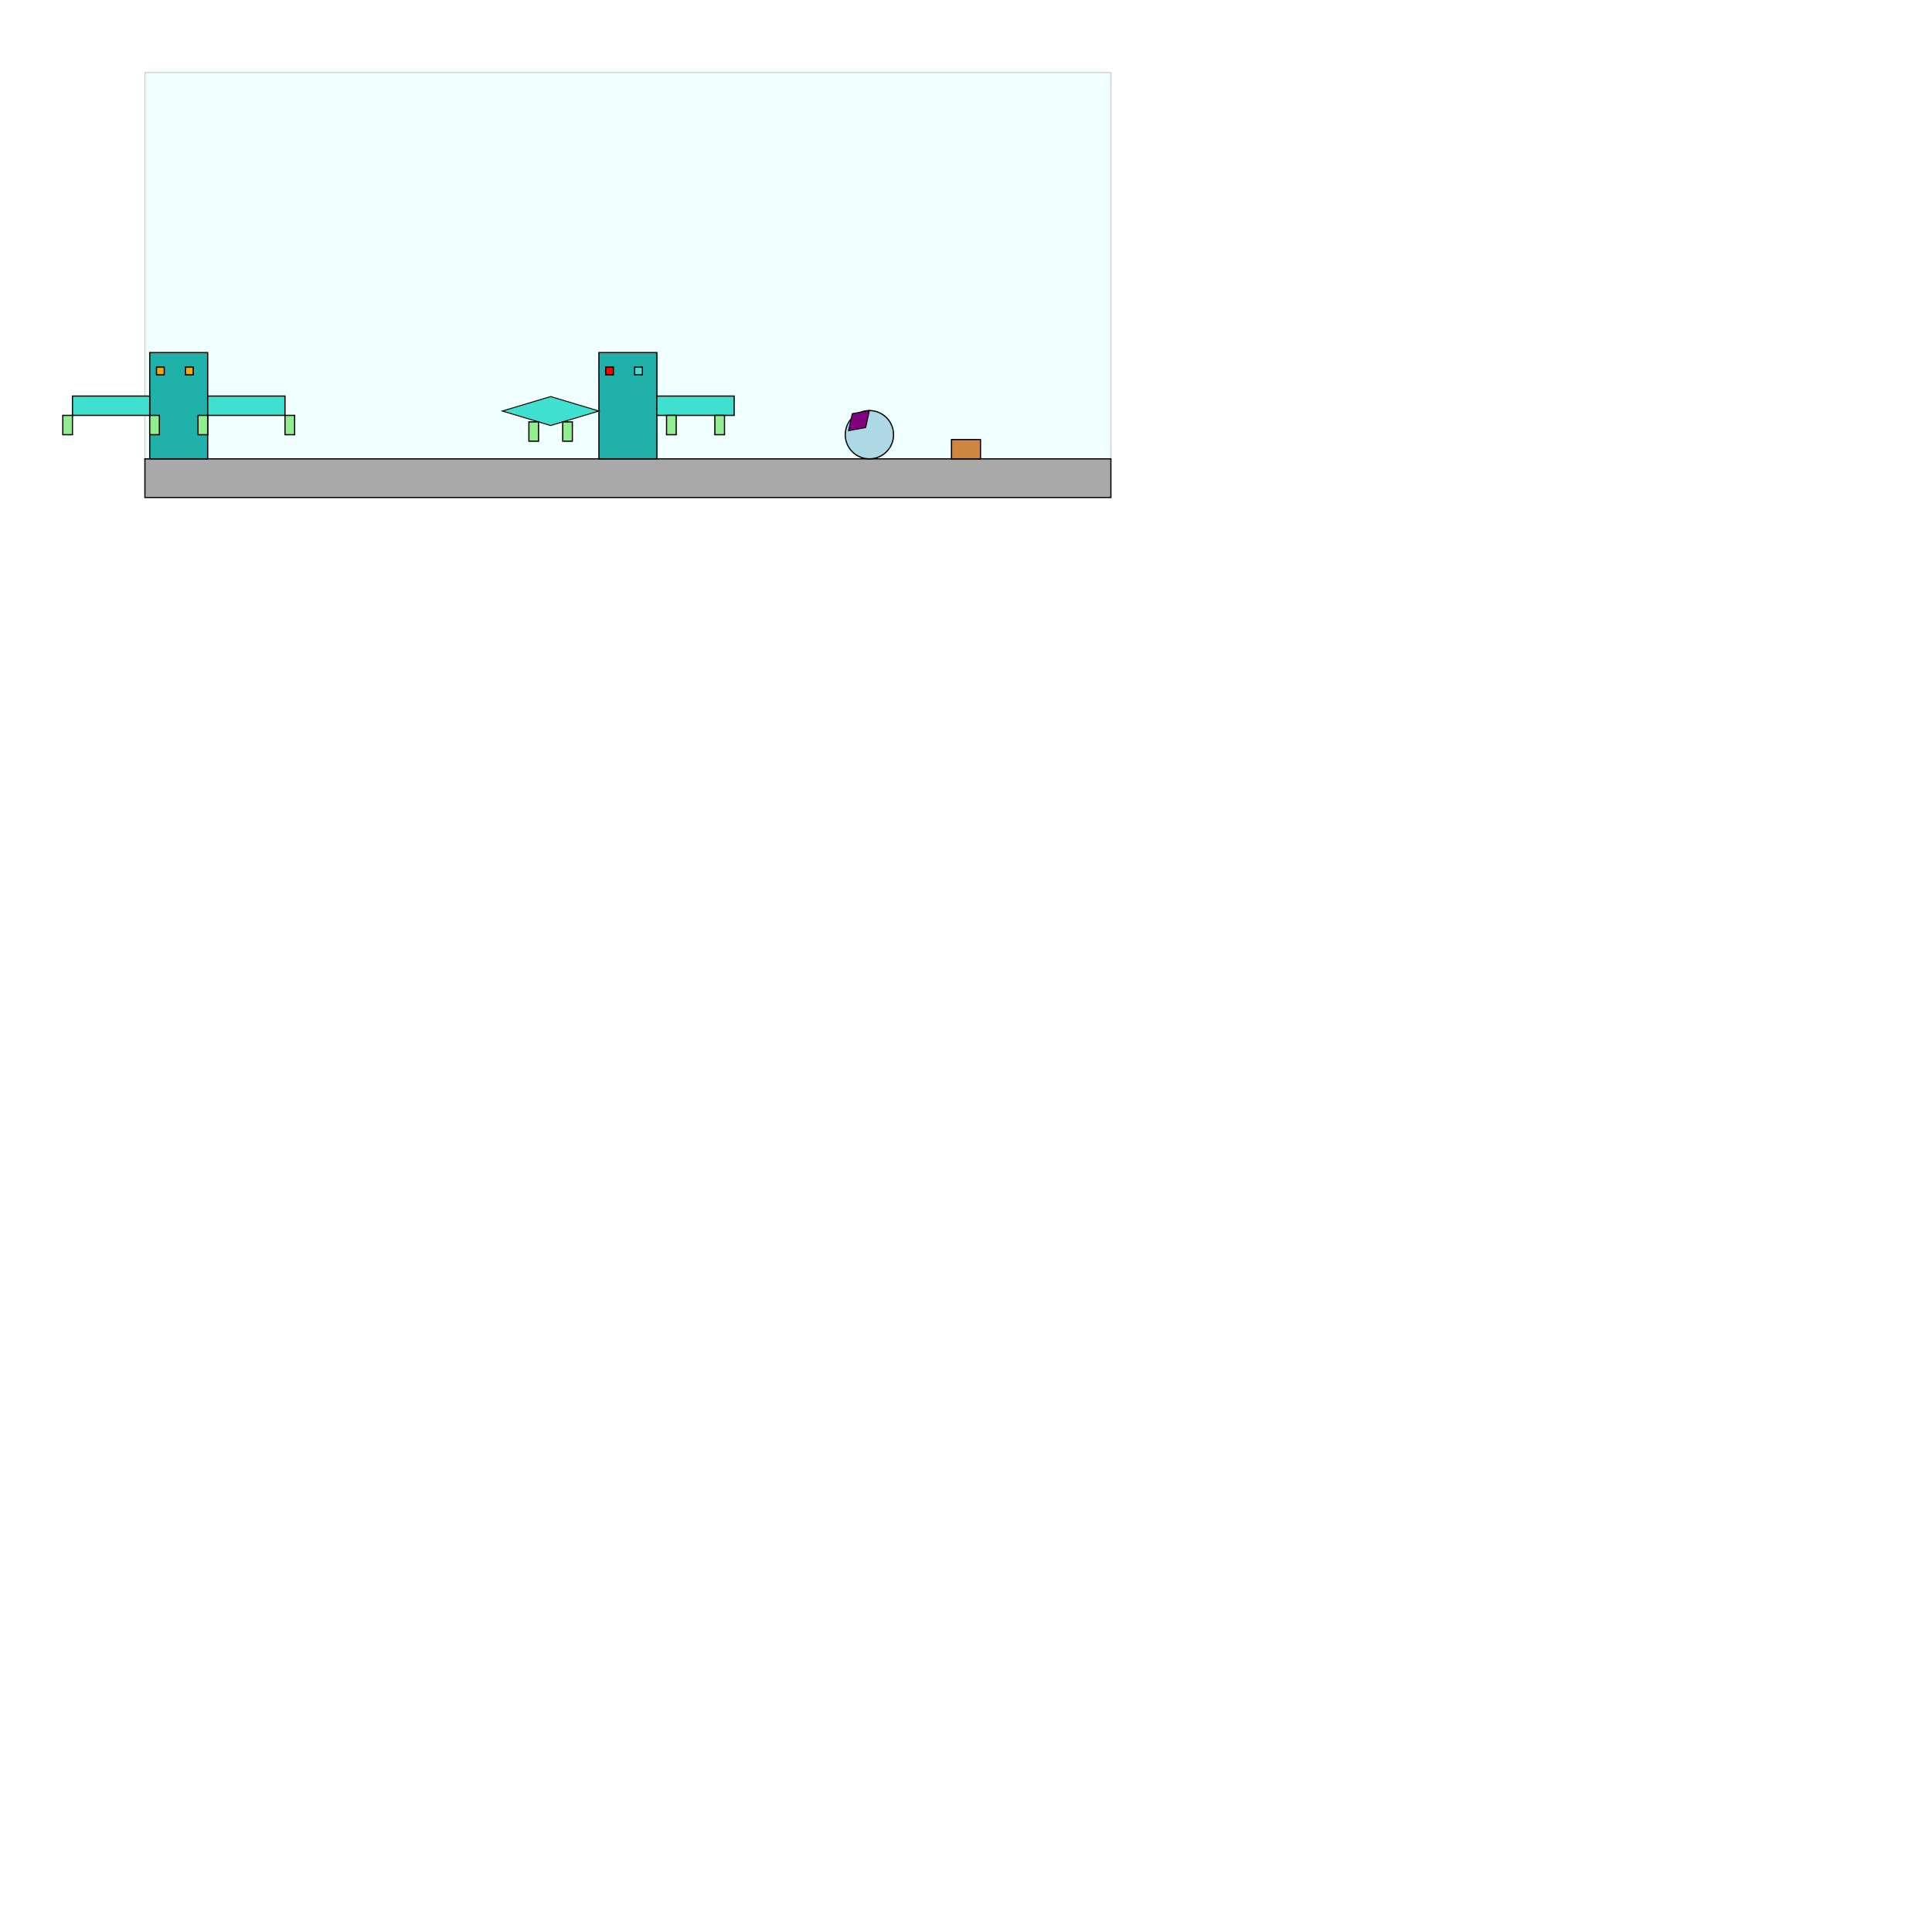
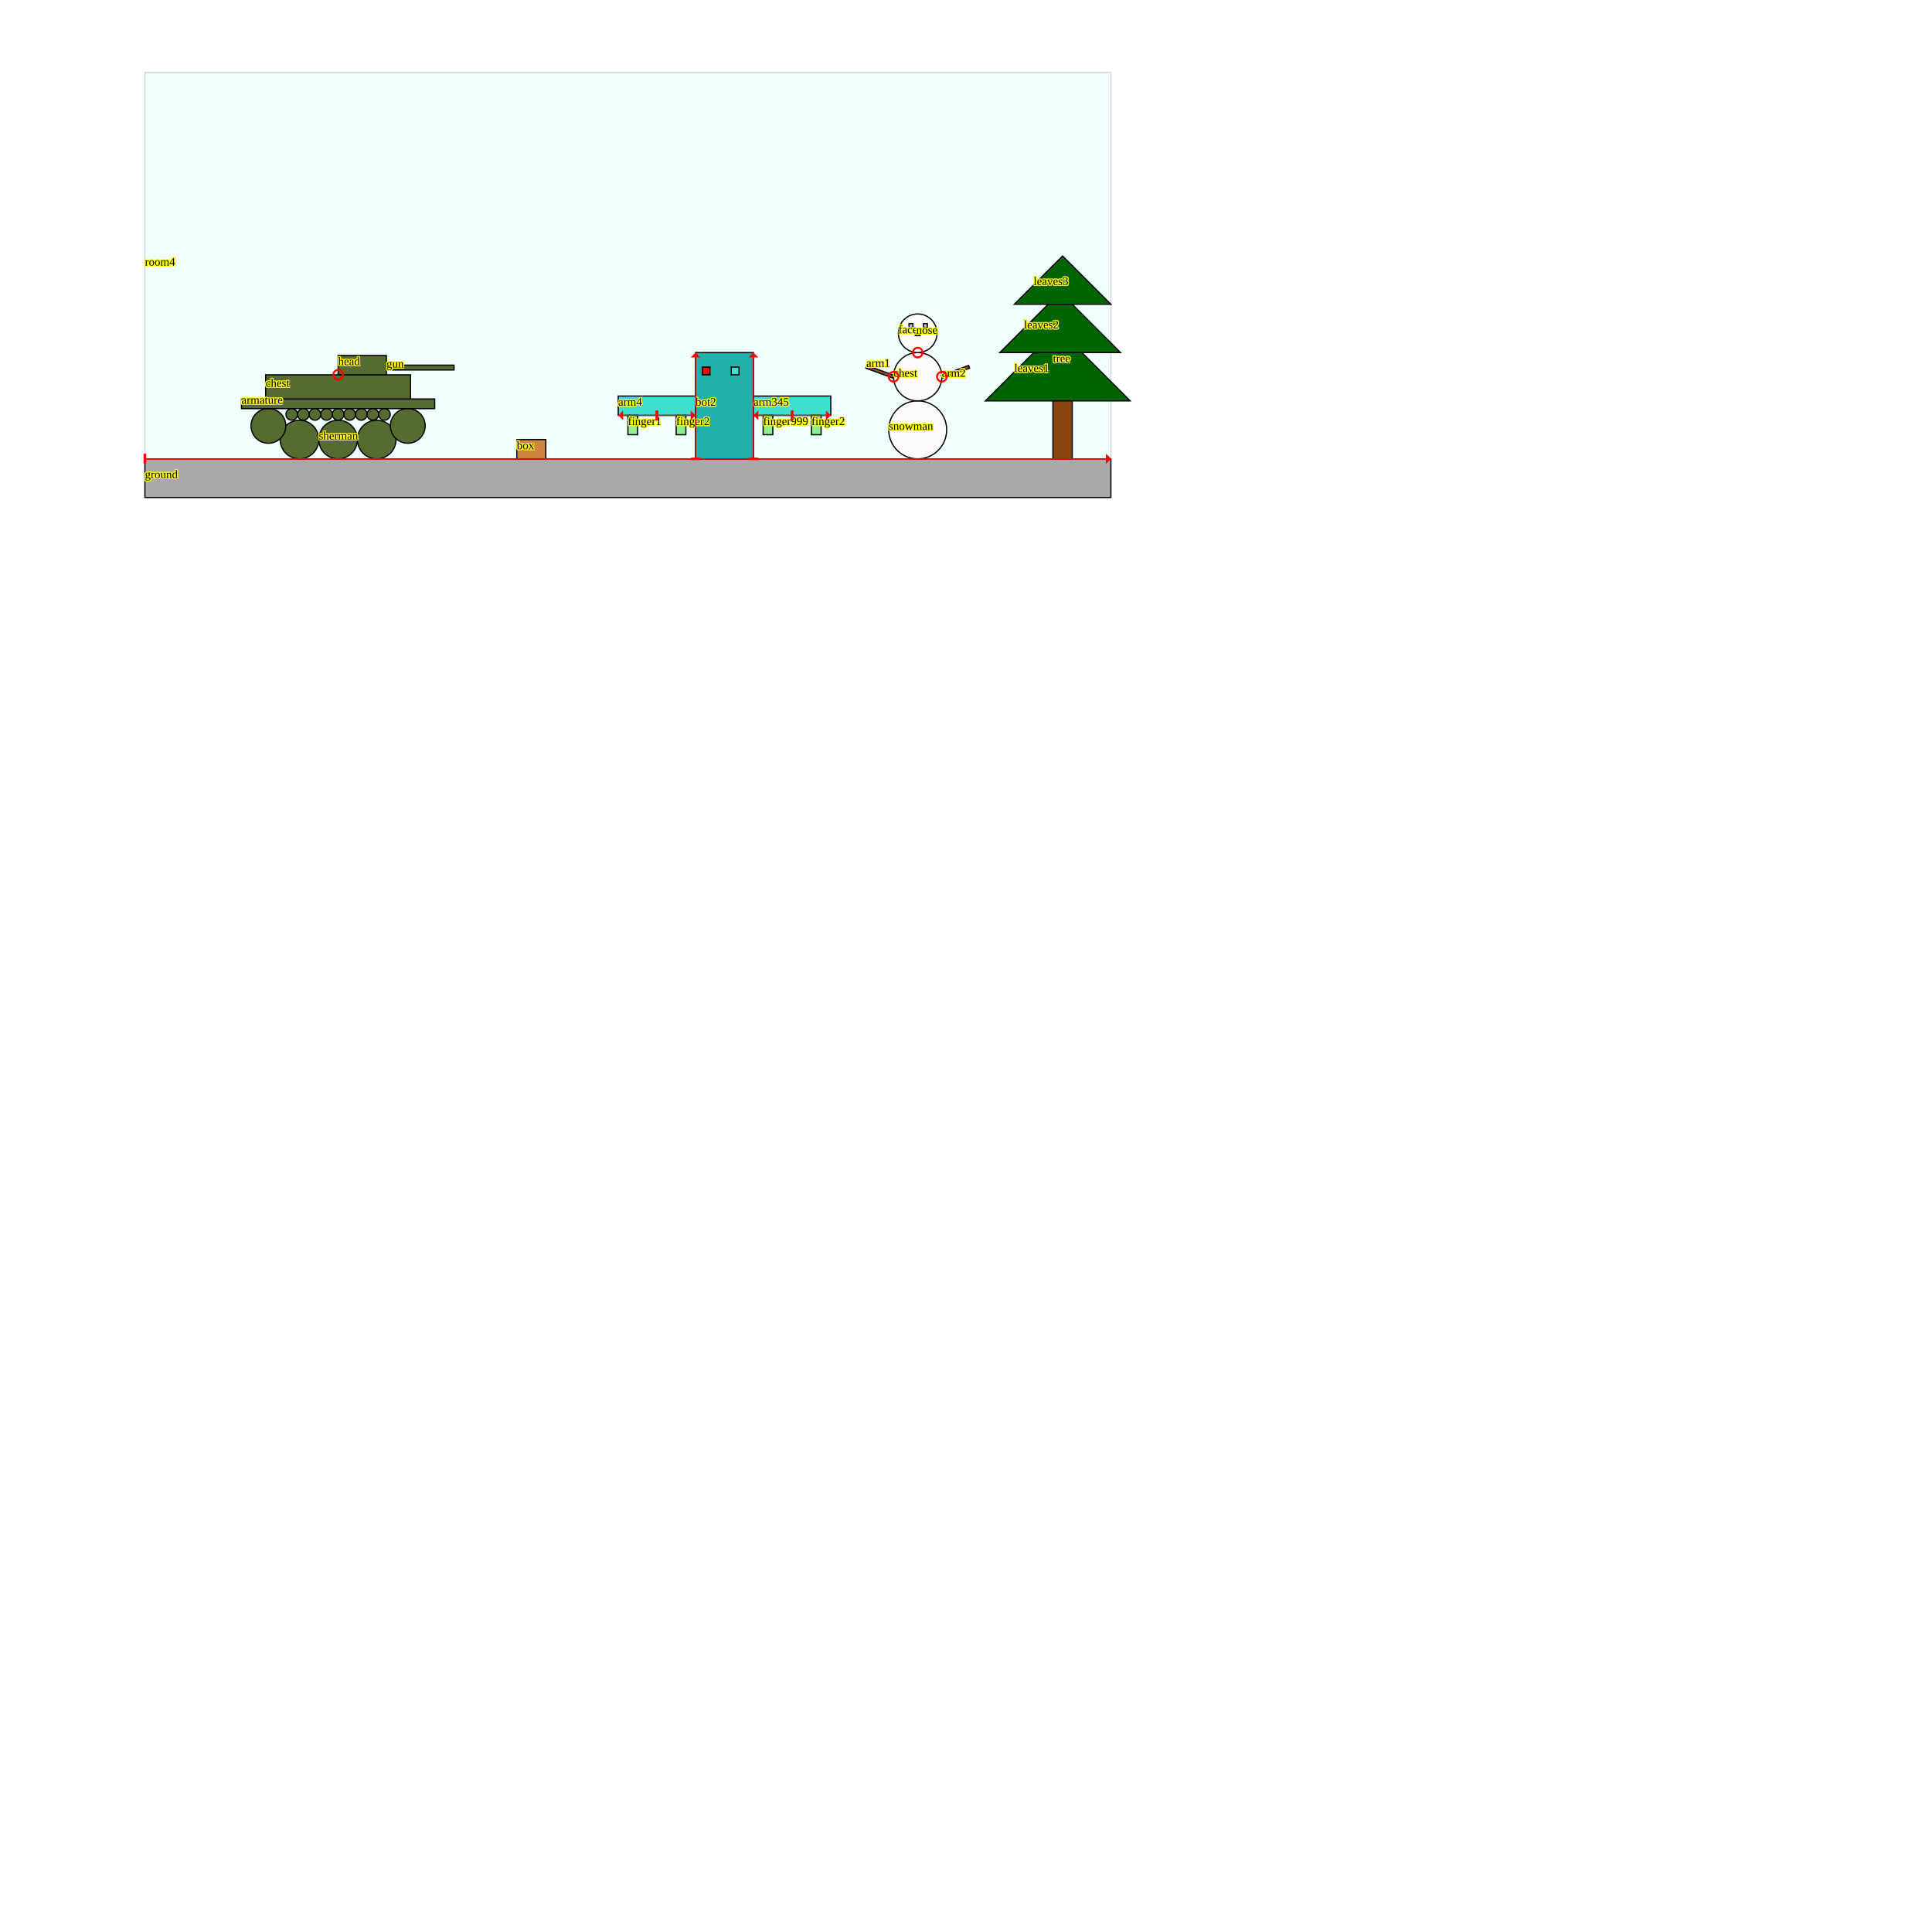
<svg xmlns="http://www.w3.org/2000/svg" version="1.1" width="2000" height="2000">
  <polygon points=" 150,75 1150,75 1150,475 150,475" style="fill:azure;stroke:lightgrey;stroke-width:1.25" />
  <polygon points=" 150,475 1150,475 1150,515 150,515" style="fill:darkgrey;stroke:black;stroke-width:1.25" />
-   <circle cx="900" cy="450" r="25" fill="lightblue" />
-   <circle cx="900" cy="450" r="25" fill="none" stroke="black" stroke-width="1.25" />
-   <polygon points=" 896.156,442.613 878.42,445.84 882.263,428.226 900,425" style="fill:purple;stroke:black;stroke-width:1" />
-   <polygon points=" 985,455 1015,455 1015,475 985,475" style="fill:peru;stroke:black;stroke-width:1.25" />
-   <polygon points=" 155,365 215,365 215,475 155,475" style="fill:lightseagreen;stroke:black;stroke-width:1.25" />
-   <polygon points=" 192,380 200,380 200,388 192,388" style="fill:orange;stroke:black;stroke-width:1.25" />
-   <polygon points=" 162,380 170,380 170,388 162,388" style="fill:orange;stroke:black;stroke-width:1.25" />
-   <polygon points=" 215,410 295,410 295,430 215,430" style="fill:turquoise;stroke:black;stroke-width:1.25" />
-   <polygon points=" 205,430 215,430 215,450 205,450" style="fill:lightgreen;stroke:black;stroke-width:1.25" />
-   <polygon points=" 295,430 305,430 305,450 295,450" style="fill:lightgreen;stroke:black;stroke-width:1.25" />
-   <polygon points=" 75,410 155,410 155,430 75,430" style="fill:turquoise;stroke:black;stroke-width:1.25" />
-   <polygon points=" 65,430 75,430 75,450 65,450" style="fill:lightgreen;stroke:black;stroke-width:1.25" />
-   <polygon points=" 155,430 165,430 165,450 155,450" style="fill:lightgreen;stroke:black;stroke-width:1.25" />
-   <polygon points=" 620,365 680,365 680,475 620,475" style="fill:lightseagreen;stroke:black;stroke-width:1.25" />
-   <polygon points=" 657,380 665,380 665,388 657,388" style="fill:turquoise;stroke:black;stroke-width:1.25" />
-   <polygon points=" 627,380 635,380 635,388 627,388" style="fill:red;stroke:black;stroke-width:1.25" />
-   <polygon points=" 680,410 760,410 760,430 680,430" style="fill:turquoise;stroke:black;stroke-width:1.25" />
-   <polygon points=" 690,430 700,430 700,450 690,450" style="fill:lightgreen;stroke:black;stroke-width:1.25" />
-   <polygon points=" 740,430 750,430 750,450 740,450" style="fill:lightgreen;stroke:black;stroke-width:1.25" />
-   <polygon points=" 520,425.5 570,410.5 620,425.5 570,440.5" style="fill:turquoise;stroke:black;stroke-width:1" />
-   <polygon points=" 547.5,436.75 557.5,436.75 557.5,456.75 547.5,456.75" style="fill:lightgreen;stroke:black;stroke-width:1.25" />
-   <polygon points=" 582.5,436.75 592.5,436.75 592.5,456.75 582.5,456.75" style="fill:lightgreen;stroke:black;stroke-width:1.25" />
+   <circle cx="950" cy="445" r="30" fill="snow" />
+   <circle cx="950" cy="445" r="30" fill="none" stroke="black" stroke-width="1.25" />
+   <circle cx="950" cy="390" r="25" fill="snow" />
+   <circle cx="950" cy="390" r="25" fill="none" stroke="black" stroke-width="1.25" />
+   <circle cx="950" cy="345" r="20" fill="snow" />
+   <circle cx="950" cy="345" r="20" fill="none" stroke="black" stroke-width="1.25" />
+   <polygon points=" 956,335 960,335 960,339 956,339" style="fill:lightsteelblue;stroke:black;stroke-width:1.25" />
+   <polygon points=" 941,335 945,335 945,339 941,339" style="fill:lightsteelblue;stroke:black;stroke-width:1.25" />
+   <polygon points=" 947.5,347.5 950,342.5 952.5,347.5" style="fill:orange;stroke:black;stroke-width:1.25" />
+   <polygon points=" 897.322,378.33 925.513,388.59 924.487,391.41 896.296,381.149" style="fill:sienna;stroke:black;stroke-width:1.25" />
+   <polygon points=" 974.487,388.59 1002.68,378.33 1003.7,381.149 975.513,391.41" style="fill:sienna;stroke:black;stroke-width:1.25" />
+   <polygon points=" 1090,275 1110,275 1110,475 1090,475" style="fill:saddlebrown;stroke:black;stroke-width:1.25" />
+   <polygon points=" 1020,415 1095,340 1170,415" style="fill:darkgreen;stroke:black;stroke-width:1.25" />
+   <polygon points=" 1035,365 1097.5,302.5 1160,365" style="fill:darkgreen;stroke:black;stroke-width:1.25" />
+   <polygon points=" 1050,315 1100,265 1150,315" style="fill:darkgreen;stroke:black;stroke-width:1.25" />
+   <circle cx="350" cy="455" r="20" fill="darkolivegreen" />
+   <circle cx="350" cy="455" r="20" fill="none" stroke="black" stroke-width="1.25" />
+   <circle cx="310" cy="455" r="20" fill="darkolivegreen" />
+   <circle cx="310" cy="455" r="20" fill="none" stroke="black" stroke-width="1.25" />
+   <circle cx="277.858" cy="440.858" r="18" fill="darkolivegreen" />
+   <circle cx="277.858" cy="440.858" r="18" fill="none" stroke="black" stroke-width="1.25" />
+   <circle cx="390" cy="455" r="20" fill="darkolivegreen" />
+   <circle cx="390" cy="455" r="20" fill="none" stroke="black" stroke-width="1.25" />
+   <circle cx="422.142" cy="440.858" r="18" fill="darkolivegreen" />
+   <circle cx="422.142" cy="440.858" r="18" fill="none" stroke="black" stroke-width="1.25" />
+   <circle cx="350" cy="429" r="6" fill="darkolivegreen" />
+   <circle cx="350" cy="429" r="6" fill="none" stroke="black" stroke-width="1.25" />
+   <polygon points=" 250,413 450,413 450,423 250,423" style="fill:darkolivegreen;stroke:black;stroke-width:1.25" />
+   <polygon points=" 275,388 425,388 425,413 275,413" style="fill:darkolivegreen;stroke:black;stroke-width:1.25" />
+   <polygon points=" 350,368 400,368 400,388 350,388" style="fill:darkolivegreen;stroke:black;stroke-width:1.25" />
+   <polygon points=" 400,378 470,378 470,383 400,383" style="fill:darkolivegreen;stroke:black;stroke-width:1.25" />
+   <circle cx="338" cy="429" r="6" fill="darkolivegreen" />
+   <circle cx="338" cy="429" r="6" fill="none" stroke="black" stroke-width="1.25" />
+   <circle cx="326" cy="429" r="6" fill="darkolivegreen" />
+   <circle cx="326" cy="429" r="6" fill="none" stroke="black" stroke-width="1.25" />
+   <circle cx="314" cy="429" r="6" fill="darkolivegreen" />
+   <circle cx="314" cy="429" r="6" fill="none" stroke="black" stroke-width="1.25" />
+   <circle cx="302" cy="429" r="6" fill="darkolivegreen" />
+   <circle cx="302" cy="429" r="6" fill="none" stroke="black" stroke-width="1.25" />
+   <circle cx="362" cy="429" r="6" fill="darkolivegreen" />
+   <circle cx="362" cy="429" r="6" fill="none" stroke="black" stroke-width="1.25" />
+   <circle cx="374" cy="429" r="6" fill="darkolivegreen" />
+   <circle cx="374" cy="429" r="6" fill="none" stroke="black" stroke-width="1.25" />
+   <circle cx="386" cy="429" r="6" fill="darkolivegreen" />
+   <circle cx="386" cy="429" r="6" fill="none" stroke="black" stroke-width="1.25" />
+   <circle cx="398" cy="429" r="6" fill="darkolivegreen" />
+   <circle cx="398" cy="429" r="6" fill="none" stroke="black" stroke-width="1.25" />
+   <polygon points=" 535,455 565,455 565,475 535,475" style="fill:peru;stroke:black;stroke-width:1.25" />
+   <polygon points=" 720,365 780,365 780,475 720,475" style="fill:lightseagreen;stroke:black;stroke-width:1.25" />
+   <polygon points=" 757,380 765,380 765,388 757,388" style="fill:turquoise;stroke:black;stroke-width:1.25" />
+   <polygon points=" 727,380 735,380 735,388 727,388" style="fill:red;stroke:black;stroke-width:1.25" />
+   <polygon points=" 780,410 860,410 860,430 780,430" style="fill:turquoise;stroke:black;stroke-width:1.25" />
+   <polygon points=" 790,430 800,430 800,450 790,450" style="fill:lightgreen;stroke:black;stroke-width:1.25" />
+   <polygon points=" 840,430 850,430 850,450 840,450" style="fill:lightgreen;stroke:black;stroke-width:1.25" />
+   <polygon points=" 640,410 720,410 720,430 640,430" style="fill:turquoise;stroke:black;stroke-width:1.25" />
+   <polygon points=" 650,430 660,430 660,450 650,450" style="fill:lightgreen;stroke:black;stroke-width:1.25" />
+   <polygon points=" 700,430 710,430 710,450 700,450" style="fill:lightgreen;stroke:black;stroke-width:1.25" />
+   <text x="149" y="274" fill="yellow">room4</text>
+   <text x="149" y="275" fill="yellow">room4</text>
+   <text x="149" y="276" fill="yellow">room4</text>
+   <text x="150" y="274" fill="yellow">room4</text>
+   <text x="150" y="276" fill="yellow">room4</text>
+   <text x="151" y="274" fill="yellow">room4</text>
+   <text x="151" y="275" fill="yellow">room4</text>
+   <text x="151" y="276" fill="yellow">room4</text>
+   <text x="150" y="275" fill="black">room4</text>
+   <text x="149" y="494" fill="yellow">ground</text>
+   <text x="149" y="495" fill="yellow">ground</text>
+   <text x="149" y="496" fill="yellow">ground</text>
+   <text x="150" y="494" fill="yellow">ground</text>
+   <text x="150" y="496" fill="yellow">ground</text>
+   <text x="151" y="494" fill="yellow">ground</text>
+   <text x="151" y="495" fill="yellow">ground</text>
+   <text x="151" y="496" fill="yellow">ground</text>
+   <text x="150" y="495" fill="black">ground</text>
+   <text x="919" y="444" fill="yellow">snowman</text>
+   <text x="919" y="445" fill="yellow">snowman</text>
+   <text x="919" y="446" fill="yellow">snowman</text>
+   <text x="920" y="444" fill="yellow">snowman</text>
+   <text x="920" y="446" fill="yellow">snowman</text>
+   <text x="921" y="444" fill="yellow">snowman</text>
+   <text x="921" y="445" fill="yellow">snowman</text>
+   <text x="921" y="446" fill="yellow">snowman</text>
+   <text x="920" y="445" fill="black">snowman</text>
+   <text x="924" y="389" fill="yellow">chest</text>
+   <text x="924" y="390" fill="yellow">chest</text>
+   <text x="924" y="391" fill="yellow">chest</text>
+   <text x="925" y="389" fill="yellow">chest</text>
+   <text x="925" y="391" fill="yellow">chest</text>
+   <text x="926" y="389" fill="yellow">chest</text>
+   <text x="926" y="390" fill="yellow">chest</text>
+   <text x="926" y="391" fill="yellow">chest</text>
+   <text x="925" y="390" fill="black">chest</text>
+   <text x="929" y="344" fill="yellow">face</text>
+   <text x="929" y="345" fill="yellow">face</text>
+   <text x="929" y="346" fill="yellow">face</text>
+   <text x="930" y="344" fill="yellow">face</text>
+   <text x="930" y="346" fill="yellow">face</text>
+   <text x="931" y="344" fill="yellow">face</text>
+   <text x="931" y="345" fill="yellow">face</text>
+   <text x="931" y="346" fill="yellow">face</text>
+   <text x="930" y="345" fill="black">face</text>
+   <text x="955" y="336" fill="yellow" />
+   <text x="955" y="337" fill="yellow" />
+   <text x="955" y="338" fill="yellow" />
+   <text x="956" y="336" fill="yellow" />
+   <text x="956" y="338" fill="yellow" />
+   <text x="957" y="336" fill="yellow" />
+   <text x="957" y="337" fill="yellow" />
+   <text x="957" y="338" fill="yellow" />
+   <text x="956" y="337" fill="black" />
+   <text x="940" y="336" fill="yellow" />
+   <text x="940" y="337" fill="yellow" />
+   <text x="940" y="338" fill="yellow" />
+   <text x="941" y="336" fill="yellow" />
+   <text x="941" y="338" fill="yellow" />
+   <text x="942" y="336" fill="yellow" />
+   <text x="942" y="337" fill="yellow" />
+   <text x="942" y="338" fill="yellow" />
+   <text x="941" y="337" fill="black" />
+   <text x="947.5" y="344.5" fill="yellow">nose</text>
+   <text x="947.5" y="345.5" fill="yellow">nose</text>
+   <text x="947.5" y="346.5" fill="yellow">nose</text>
+   <text x="948.5" y="344.5" fill="yellow">nose</text>
+   <text x="948.5" y="346.5" fill="yellow">nose</text>
+   <text x="949.5" y="344.5" fill="yellow">nose</text>
+   <text x="949.5" y="345.5" fill="yellow">nose</text>
+   <text x="949.5" y="346.5" fill="yellow">nose</text>
+   <text x="948.5" y="345.5" fill="black">nose</text>
+   <text x="895.809" y="378.739" fill="yellow">arm1</text>
+   <text x="895.809" y="379.739" fill="yellow">arm1</text>
+   <text x="895.809" y="380.739" fill="yellow">arm1</text>
+   <text x="896.809" y="378.739" fill="yellow">arm1</text>
+   <text x="896.809" y="380.739" fill="yellow">arm1</text>
+   <text x="897.809" y="378.739" fill="yellow">arm1</text>
+   <text x="897.809" y="379.739" fill="yellow">arm1</text>
+   <text x="897.809" y="380.739" fill="yellow">arm1</text>
+   <text x="896.809" y="379.739" fill="black">arm1</text>
+   <text x="974" y="389" fill="yellow">arm2</text>
+   <text x="974" y="390" fill="yellow">arm2</text>
+   <text x="974" y="391" fill="yellow">arm2</text>
+   <text x="975" y="389" fill="yellow">arm2</text>
+   <text x="975" y="391" fill="yellow">arm2</text>
+   <text x="976" y="389" fill="yellow">arm2</text>
+   <text x="976" y="390" fill="yellow">arm2</text>
+   <text x="976" y="391" fill="yellow">arm2</text>
+   <text x="975" y="390" fill="black">arm2</text>
+   <text x="1089" y="374" fill="yellow">tree</text>
+   <text x="1089" y="375" fill="yellow">tree</text>
+   <text x="1089" y="376" fill="yellow">tree</text>
+   <text x="1090" y="374" fill="yellow">tree</text>
+   <text x="1090" y="376" fill="yellow">tree</text>
+   <text x="1091" y="374" fill="yellow">tree</text>
+   <text x="1091" y="375" fill="yellow">tree</text>
+   <text x="1091" y="376" fill="yellow">tree</text>
+   <text x="1090" y="375" fill="black">tree</text>
+   <text x="1049" y="384" fill="yellow">leaves1</text>
+   <text x="1049" y="385" fill="yellow">leaves1</text>
+   <text x="1049" y="386" fill="yellow">leaves1</text>
+   <text x="1050" y="384" fill="yellow">leaves1</text>
+   <text x="1050" y="386" fill="yellow">leaves1</text>
+   <text x="1051" y="384" fill="yellow">leaves1</text>
+   <text x="1051" y="385" fill="yellow">leaves1</text>
+   <text x="1051" y="386" fill="yellow">leaves1</text>
+   <text x="1050" y="385" fill="black">leaves1</text>
+   <text x="1059" y="339" fill="yellow">leaves2</text>
+   <text x="1059" y="340" fill="yellow">leaves2</text>
+   <text x="1059" y="341" fill="yellow">leaves2</text>
+   <text x="1060" y="339" fill="yellow">leaves2</text>
+   <text x="1060" y="341" fill="yellow">leaves2</text>
+   <text x="1061" y="339" fill="yellow">leaves2</text>
+   <text x="1061" y="340" fill="yellow">leaves2</text>
+   <text x="1061" y="341" fill="yellow">leaves2</text>
+   <text x="1060" y="340" fill="black">leaves2</text>
+   <text x="1069" y="294" fill="yellow">leaves3</text>
+   <text x="1069" y="295" fill="yellow">leaves3</text>
+   <text x="1069" y="296" fill="yellow">leaves3</text>
+   <text x="1070" y="294" fill="yellow">leaves3</text>
+   <text x="1070" y="296" fill="yellow">leaves3</text>
+   <text x="1071" y="294" fill="yellow">leaves3</text>
+   <text x="1071" y="295" fill="yellow">leaves3</text>
+   <text x="1071" y="296" fill="yellow">leaves3</text>
+   <text x="1070" y="295" fill="black">leaves3</text>
+   <text x="329" y="454" fill="yellow">sherman</text>
+   <text x="329" y="455" fill="yellow">sherman</text>
+   <text x="329" y="456" fill="yellow">sherman</text>
+   <text x="330" y="454" fill="yellow">sherman</text>
+   <text x="330" y="456" fill="yellow">sherman</text>
+   <text x="331" y="454" fill="yellow">sherman</text>
+   <text x="331" y="455" fill="yellow">sherman</text>
+   <text x="331" y="456" fill="yellow">sherman</text>
+   <text x="330" y="455" fill="black">sherman</text>
+   <text x="289" y="454" fill="yellow" />
+   <text x="289" y="455" fill="yellow" />
+   <text x="289" y="456" fill="yellow" />
+   <text x="290" y="454" fill="yellow" />
+   <text x="290" y="456" fill="yellow" />
+   <text x="291" y="454" fill="yellow" />
+   <text x="291" y="455" fill="yellow" />
+   <text x="291" y="456" fill="yellow" />
+   <text x="290" y="455" fill="black" />
+   <text x="258.858" y="439.858" fill="yellow" />
+   <text x="258.858" y="440.858" fill="yellow" />
+   <text x="258.858" y="441.858" fill="yellow" />
+   <text x="259.858" y="439.858" fill="yellow" />
+   <text x="259.858" y="441.858" fill="yellow" />
+   <text x="260.858" y="439.858" fill="yellow" />
+   <text x="260.858" y="440.858" fill="yellow" />
+   <text x="260.858" y="441.858" fill="yellow" />
+   <text x="259.858" y="440.858" fill="black" />
+   <text x="369" y="454" fill="yellow" />
+   <text x="369" y="455" fill="yellow" />
+   <text x="369" y="456" fill="yellow" />
+   <text x="370" y="454" fill="yellow" />
+   <text x="370" y="456" fill="yellow" />
+   <text x="371" y="454" fill="yellow" />
+   <text x="371" y="455" fill="yellow" />
+   <text x="371" y="456" fill="yellow" />
+   <text x="370" y="455" fill="black" />
+   <text x="403.142" y="439.858" fill="yellow" />
+   <text x="403.142" y="440.858" fill="yellow" />
+   <text x="403.142" y="441.858" fill="yellow" />
+   <text x="404.142" y="439.858" fill="yellow" />
+   <text x="404.142" y="441.858" fill="yellow" />
+   <text x="405.142" y="439.858" fill="yellow" />
+   <text x="405.142" y="440.858" fill="yellow" />
+   <text x="405.142" y="441.858" fill="yellow" />
+   <text x="404.142" y="440.858" fill="black" />
+   <text x="343" y="428" fill="yellow" />
+   <text x="343" y="429" fill="yellow" />
+   <text x="343" y="430" fill="yellow" />
+   <text x="344" y="428" fill="yellow" />
+   <text x="344" y="430" fill="yellow" />
+   <text x="345" y="428" fill="yellow" />
+   <text x="345" y="429" fill="yellow" />
+   <text x="345" y="430" fill="yellow" />
+   <text x="344" y="429" fill="black" />
+   <text x="249" y="417" fill="yellow">armature</text>
+   <text x="249" y="418" fill="yellow">armature</text>
+   <text x="249" y="419" fill="yellow">armature</text>
+   <text x="250" y="417" fill="yellow">armature</text>
+   <text x="250" y="419" fill="yellow">armature</text>
+   <text x="251" y="417" fill="yellow">armature</text>
+   <text x="251" y="418" fill="yellow">armature</text>
+   <text x="251" y="419" fill="yellow">armature</text>
+   <text x="250" y="418" fill="black">armature</text>
+   <text x="274" y="399.5" fill="yellow">chest</text>
+   <text x="274" y="400.5" fill="yellow">chest</text>
+   <text x="274" y="401.5" fill="yellow">chest</text>
+   <text x="275" y="399.5" fill="yellow">chest</text>
+   <text x="275" y="401.5" fill="yellow">chest</text>
+   <text x="276" y="399.5" fill="yellow">chest</text>
+   <text x="276" y="400.5" fill="yellow">chest</text>
+   <text x="276" y="401.5" fill="yellow">chest</text>
+   <text x="275" y="400.5" fill="black">chest</text>
+   <text x="349" y="377" fill="yellow">head</text>
+   <text x="349" y="378" fill="yellow">head</text>
+   <text x="349" y="379" fill="yellow">head</text>
+   <text x="350" y="377" fill="yellow">head</text>
+   <text x="350" y="379" fill="yellow">head</text>
+   <text x="351" y="377" fill="yellow">head</text>
+   <text x="351" y="378" fill="yellow">head</text>
+   <text x="351" y="379" fill="yellow">head</text>
+   <text x="350" y="378" fill="black">head</text>
+   <text x="399" y="379.5" fill="yellow">gun</text>
+   <text x="399" y="380.5" fill="yellow">gun</text>
+   <text x="399" y="381.5" fill="yellow">gun</text>
+   <text x="400" y="379.5" fill="yellow">gun</text>
+   <text x="400" y="381.5" fill="yellow">gun</text>
+   <text x="401" y="379.5" fill="yellow">gun</text>
+   <text x="401" y="380.5" fill="yellow">gun</text>
+   <text x="401" y="381.5" fill="yellow">gun</text>
+   <text x="400" y="380.5" fill="black">gun</text>
+   <text x="331" y="428" fill="yellow" />
+   <text x="331" y="429" fill="yellow" />
+   <text x="331" y="430" fill="yellow" />
+   <text x="332" y="428" fill="yellow" />
+   <text x="332" y="430" fill="yellow" />
+   <text x="333" y="428" fill="yellow" />
+   <text x="333" y="429" fill="yellow" />
+   <text x="333" y="430" fill="yellow" />
+   <text x="332" y="429" fill="black" />
+   <text x="319" y="428" fill="yellow" />
+   <text x="319" y="429" fill="yellow" />
+   <text x="319" y="430" fill="yellow" />
+   <text x="320" y="428" fill="yellow" />
+   <text x="320" y="430" fill="yellow" />
+   <text x="321" y="428" fill="yellow" />
+   <text x="321" y="429" fill="yellow" />
+   <text x="321" y="430" fill="yellow" />
+   <text x="320" y="429" fill="black" />
+   <text x="307" y="428" fill="yellow" />
+   <text x="307" y="429" fill="yellow" />
+   <text x="307" y="430" fill="yellow" />
+   <text x="308" y="428" fill="yellow" />
+   <text x="308" y="430" fill="yellow" />
+   <text x="309" y="428" fill="yellow" />
+   <text x="309" y="429" fill="yellow" />
+   <text x="309" y="430" fill="yellow" />
+   <text x="308" y="429" fill="black" />
+   <text x="295" y="428" fill="yellow" />
+   <text x="295" y="429" fill="yellow" />
+   <text x="295" y="430" fill="yellow" />
+   <text x="296" y="428" fill="yellow" />
+   <text x="296" y="430" fill="yellow" />
+   <text x="297" y="428" fill="yellow" />
+   <text x="297" y="429" fill="yellow" />
+   <text x="297" y="430" fill="yellow" />
+   <text x="296" y="429" fill="black" />
+   <text x="355" y="428" fill="yellow" />
+   <text x="355" y="429" fill="yellow" />
+   <text x="355" y="430" fill="yellow" />
+   <text x="356" y="428" fill="yellow" />
+   <text x="356" y="430" fill="yellow" />
+   <text x="357" y="428" fill="yellow" />
+   <text x="357" y="429" fill="yellow" />
+   <text x="357" y="430" fill="yellow" />
+   <text x="356" y="429" fill="black" />
+   <text x="367" y="428" fill="yellow" />
+   <text x="367" y="429" fill="yellow" />
+   <text x="367" y="430" fill="yellow" />
+   <text x="368" y="428" fill="yellow" />
+   <text x="368" y="430" fill="yellow" />
+   <text x="369" y="428" fill="yellow" />
+   <text x="369" y="429" fill="yellow" />
+   <text x="369" y="430" fill="yellow" />
+   <text x="368" y="429" fill="black" />
+   <text x="379" y="428" fill="yellow" />
+   <text x="379" y="429" fill="yellow" />
+   <text x="379" y="430" fill="yellow" />
+   <text x="380" y="428" fill="yellow" />
+   <text x="380" y="430" fill="yellow" />
+   <text x="381" y="428" fill="yellow" />
+   <text x="381" y="429" fill="yellow" />
+   <text x="381" y="430" fill="yellow" />
+   <text x="380" y="429" fill="black" />
+   <text x="391" y="428" fill="yellow" />
+   <text x="391" y="429" fill="yellow" />
+   <text x="391" y="430" fill="yellow" />
+   <text x="392" y="428" fill="yellow" />
+   <text x="392" y="430" fill="yellow" />
+   <text x="393" y="428" fill="yellow" />
+   <text x="393" y="429" fill="yellow" />
+   <text x="393" y="430" fill="yellow" />
+   <text x="392" y="429" fill="black" />
+   <text x="534" y="464" fill="yellow">box</text>
+   <text x="534" y="465" fill="yellow">box</text>
+   <text x="534" y="466" fill="yellow">box</text>
+   <text x="535" y="464" fill="yellow">box</text>
+   <text x="535" y="466" fill="yellow">box</text>
+   <text x="536" y="464" fill="yellow">box</text>
+   <text x="536" y="465" fill="yellow">box</text>
+   <text x="536" y="466" fill="yellow">box</text>
+   <text x="535" y="465" fill="black">box</text>
+   <text x="719" y="419" fill="yellow">bot2</text>
+   <text x="719" y="420" fill="yellow">bot2</text>
+   <text x="719" y="421" fill="yellow">bot2</text>
+   <text x="720" y="419" fill="yellow">bot2</text>
+   <text x="720" y="421" fill="yellow">bot2</text>
+   <text x="721" y="419" fill="yellow">bot2</text>
+   <text x="721" y="420" fill="yellow">bot2</text>
+   <text x="721" y="421" fill="yellow">bot2</text>
+   <text x="720" y="420" fill="black">bot2</text>
+   <text x="756" y="383" fill="yellow" />
+   <text x="756" y="384" fill="yellow" />
+   <text x="756" y="385" fill="yellow" />
+   <text x="757" y="383" fill="yellow" />
+   <text x="757" y="385" fill="yellow" />
+   <text x="758" y="383" fill="yellow" />
+   <text x="758" y="384" fill="yellow" />
+   <text x="758" y="385" fill="yellow" />
+   <text x="757" y="384" fill="black" />
+   <text x="726" y="383" fill="yellow" />
+   <text x="726" y="384" fill="yellow" />
+   <text x="726" y="385" fill="yellow" />
+   <text x="727" y="383" fill="yellow" />
+   <text x="727" y="385" fill="yellow" />
+   <text x="728" y="383" fill="yellow" />
+   <text x="728" y="384" fill="yellow" />
+   <text x="728" y="385" fill="yellow" />
+   <text x="727" y="384" fill="black" />
+   <text x="779" y="419" fill="yellow">arm345</text>
+   <text x="779" y="420" fill="yellow">arm345</text>
+   <text x="779" y="421" fill="yellow">arm345</text>
+   <text x="780" y="419" fill="yellow">arm345</text>
+   <text x="780" y="421" fill="yellow">arm345</text>
+   <text x="781" y="419" fill="yellow">arm345</text>
+   <text x="781" y="420" fill="yellow">arm345</text>
+   <text x="781" y="421" fill="yellow">arm345</text>
+   <text x="780" y="420" fill="black">arm345</text>
+   <text x="789" y="439" fill="yellow">finger999</text>
+   <text x="789" y="440" fill="yellow">finger999</text>
+   <text x="789" y="441" fill="yellow">finger999</text>
+   <text x="790" y="439" fill="yellow">finger999</text>
+   <text x="790" y="441" fill="yellow">finger999</text>
+   <text x="791" y="439" fill="yellow">finger999</text>
+   <text x="791" y="440" fill="yellow">finger999</text>
+   <text x="791" y="441" fill="yellow">finger999</text>
+   <text x="790" y="440" fill="black">finger999</text>
+   <text x="839" y="439" fill="yellow">finger2</text>
+   <text x="839" y="440" fill="yellow">finger2</text>
+   <text x="839" y="441" fill="yellow">finger2</text>
+   <text x="840" y="439" fill="yellow">finger2</text>
+   <text x="840" y="441" fill="yellow">finger2</text>
+   <text x="841" y="439" fill="yellow">finger2</text>
+   <text x="841" y="440" fill="yellow">finger2</text>
+   <text x="841" y="441" fill="yellow">finger2</text>
+   <text x="840" y="440" fill="black">finger2</text>
+   <text x="639" y="419" fill="yellow">arm4</text>
+   <text x="639" y="420" fill="yellow">arm4</text>
+   <text x="639" y="421" fill="yellow">arm4</text>
+   <text x="640" y="419" fill="yellow">arm4</text>
+   <text x="640" y="421" fill="yellow">arm4</text>
+   <text x="641" y="419" fill="yellow">arm4</text>
+   <text x="641" y="420" fill="yellow">arm4</text>
+   <text x="641" y="421" fill="yellow">arm4</text>
+   <text x="640" y="420" fill="black">arm4</text>
+   <text x="649" y="439" fill="yellow">finger1</text>
+   <text x="649" y="440" fill="yellow">finger1</text>
+   <text x="649" y="441" fill="yellow">finger1</text>
+   <text x="650" y="439" fill="yellow">finger1</text>
+   <text x="650" y="441" fill="yellow">finger1</text>
+   <text x="651" y="439" fill="yellow">finger1</text>
+   <text x="651" y="440" fill="yellow">finger1</text>
+   <text x="651" y="441" fill="yellow">finger1</text>
+   <text x="650" y="440" fill="black">finger1</text>
+   <text x="699" y="439" fill="yellow">finger2</text>
+   <text x="699" y="440" fill="yellow">finger2</text>
+   <text x="699" y="441" fill="yellow">finger2</text>
+   <text x="700" y="439" fill="yellow">finger2</text>
+   <text x="700" y="441" fill="yellow">finger2</text>
+   <text x="701" y="439" fill="yellow">finger2</text>
+   <text x="701" y="440" fill="yellow">finger2</text>
+   <text x="701" y="441" fill="yellow">finger2</text>
+   <text x="700" y="440" fill="black">finger2</text>
+   <polygon points=" 150,475 1150,475 1150,475 150,475" style="fill:red;stroke:red;stroke-width:1" />
+   <polygon points=" 150,470 150,480 150,480 150,480" style="fill:red;stroke:red;stroke-width:2.5" />
+   <polygon points=" 1150,475 1145,480 1145,470" style="fill:red" />
+   <circle cx="950" cy="365" r="5" fill="none" stroke="red" stroke-width="2" />
+   <circle cx="925" cy="390" r="5" fill="none" stroke="red" stroke-width="2" />
+   <circle cx="975" cy="390" r="5" fill="none" stroke="red" stroke-width="2" />
+   <polygon points=" 150,475 1150,475 1150,475 150,475" style="fill:red;stroke:red;stroke-width:1" />
+   <polygon points=" 150,470 150,480 150,480 150,480" style="fill:red;stroke:red;stroke-width:2.5" />
+   <polygon points=" 1150,475 1145,480 1145,470" style="fill:red" />
+   <circle cx="350" cy="388" r="5" fill="none" stroke="red" stroke-width="2" />
+   <polygon points=" 150,475 1150,475 1150,475 150,475" style="fill:red;stroke:red;stroke-width:1" />
+   <polygon points=" 150,470 150,480 150,480 150,480" style="fill:red;stroke:red;stroke-width:2.5" />
+   <polygon points=" 1150,475 1145,480 1145,470" style="fill:red" />
+   <polygon points=" 780,475 780,365 780,365 780,475" style="fill:red;stroke:red;stroke-width:1" />
+   <polygon points=" 775,475 785,475 785,475 785,475" style="fill:red;stroke:red;stroke-width:2.5" />
+   <polygon points=" 780,365 785,370 775,370" style="fill:red" />
+   <polygon points=" 820,430 780,430 780,430 820,430" style="fill:red;stroke:red;stroke-width:1" />
+   <polygon points=" 820,435 820,425 820,425 820,425" style="fill:red;stroke:red;stroke-width:2.5" />
+   <polygon points=" 780,430 785,425 785,435" style="fill:red" />
+   <polygon points=" 820,430 860,430 860,430 820,430" style="fill:red;stroke:red;stroke-width:1" />
+   <polygon points=" 820,425 820,435 820,435 820,435" style="fill:red;stroke:red;stroke-width:2.5" />
+   <polygon points=" 860,430 855,435 855,425" style="fill:red" />
+   <polygon points=" 720,475 720,365 720,365 720,475" style="fill:red;stroke:red;stroke-width:1" />
+   <polygon points=" 715,475 725,475 725,475 725,475" style="fill:red;stroke:red;stroke-width:2.5" />
+   <polygon points=" 720,365 725,370 715,370" style="fill:red" />
+   <polygon points=" 680,430 640,430 640,430 680,430" style="fill:red;stroke:red;stroke-width:1" />
+   <polygon points=" 680,435 680,425 680,425 680,425" style="fill:red;stroke:red;stroke-width:2.5" />
+   <polygon points=" 640,430 645,425 645,435" style="fill:red" />
+   <polygon points=" 680,430 720,430 720,430 680,430" style="fill:red;stroke:red;stroke-width:1" />
+   <polygon points=" 680,425 680,435 680,435 680,435" style="fill:red;stroke:red;stroke-width:2.5" />
+   <polygon points=" 720,430 715,435 715,425" style="fill:red" />
</svg>
